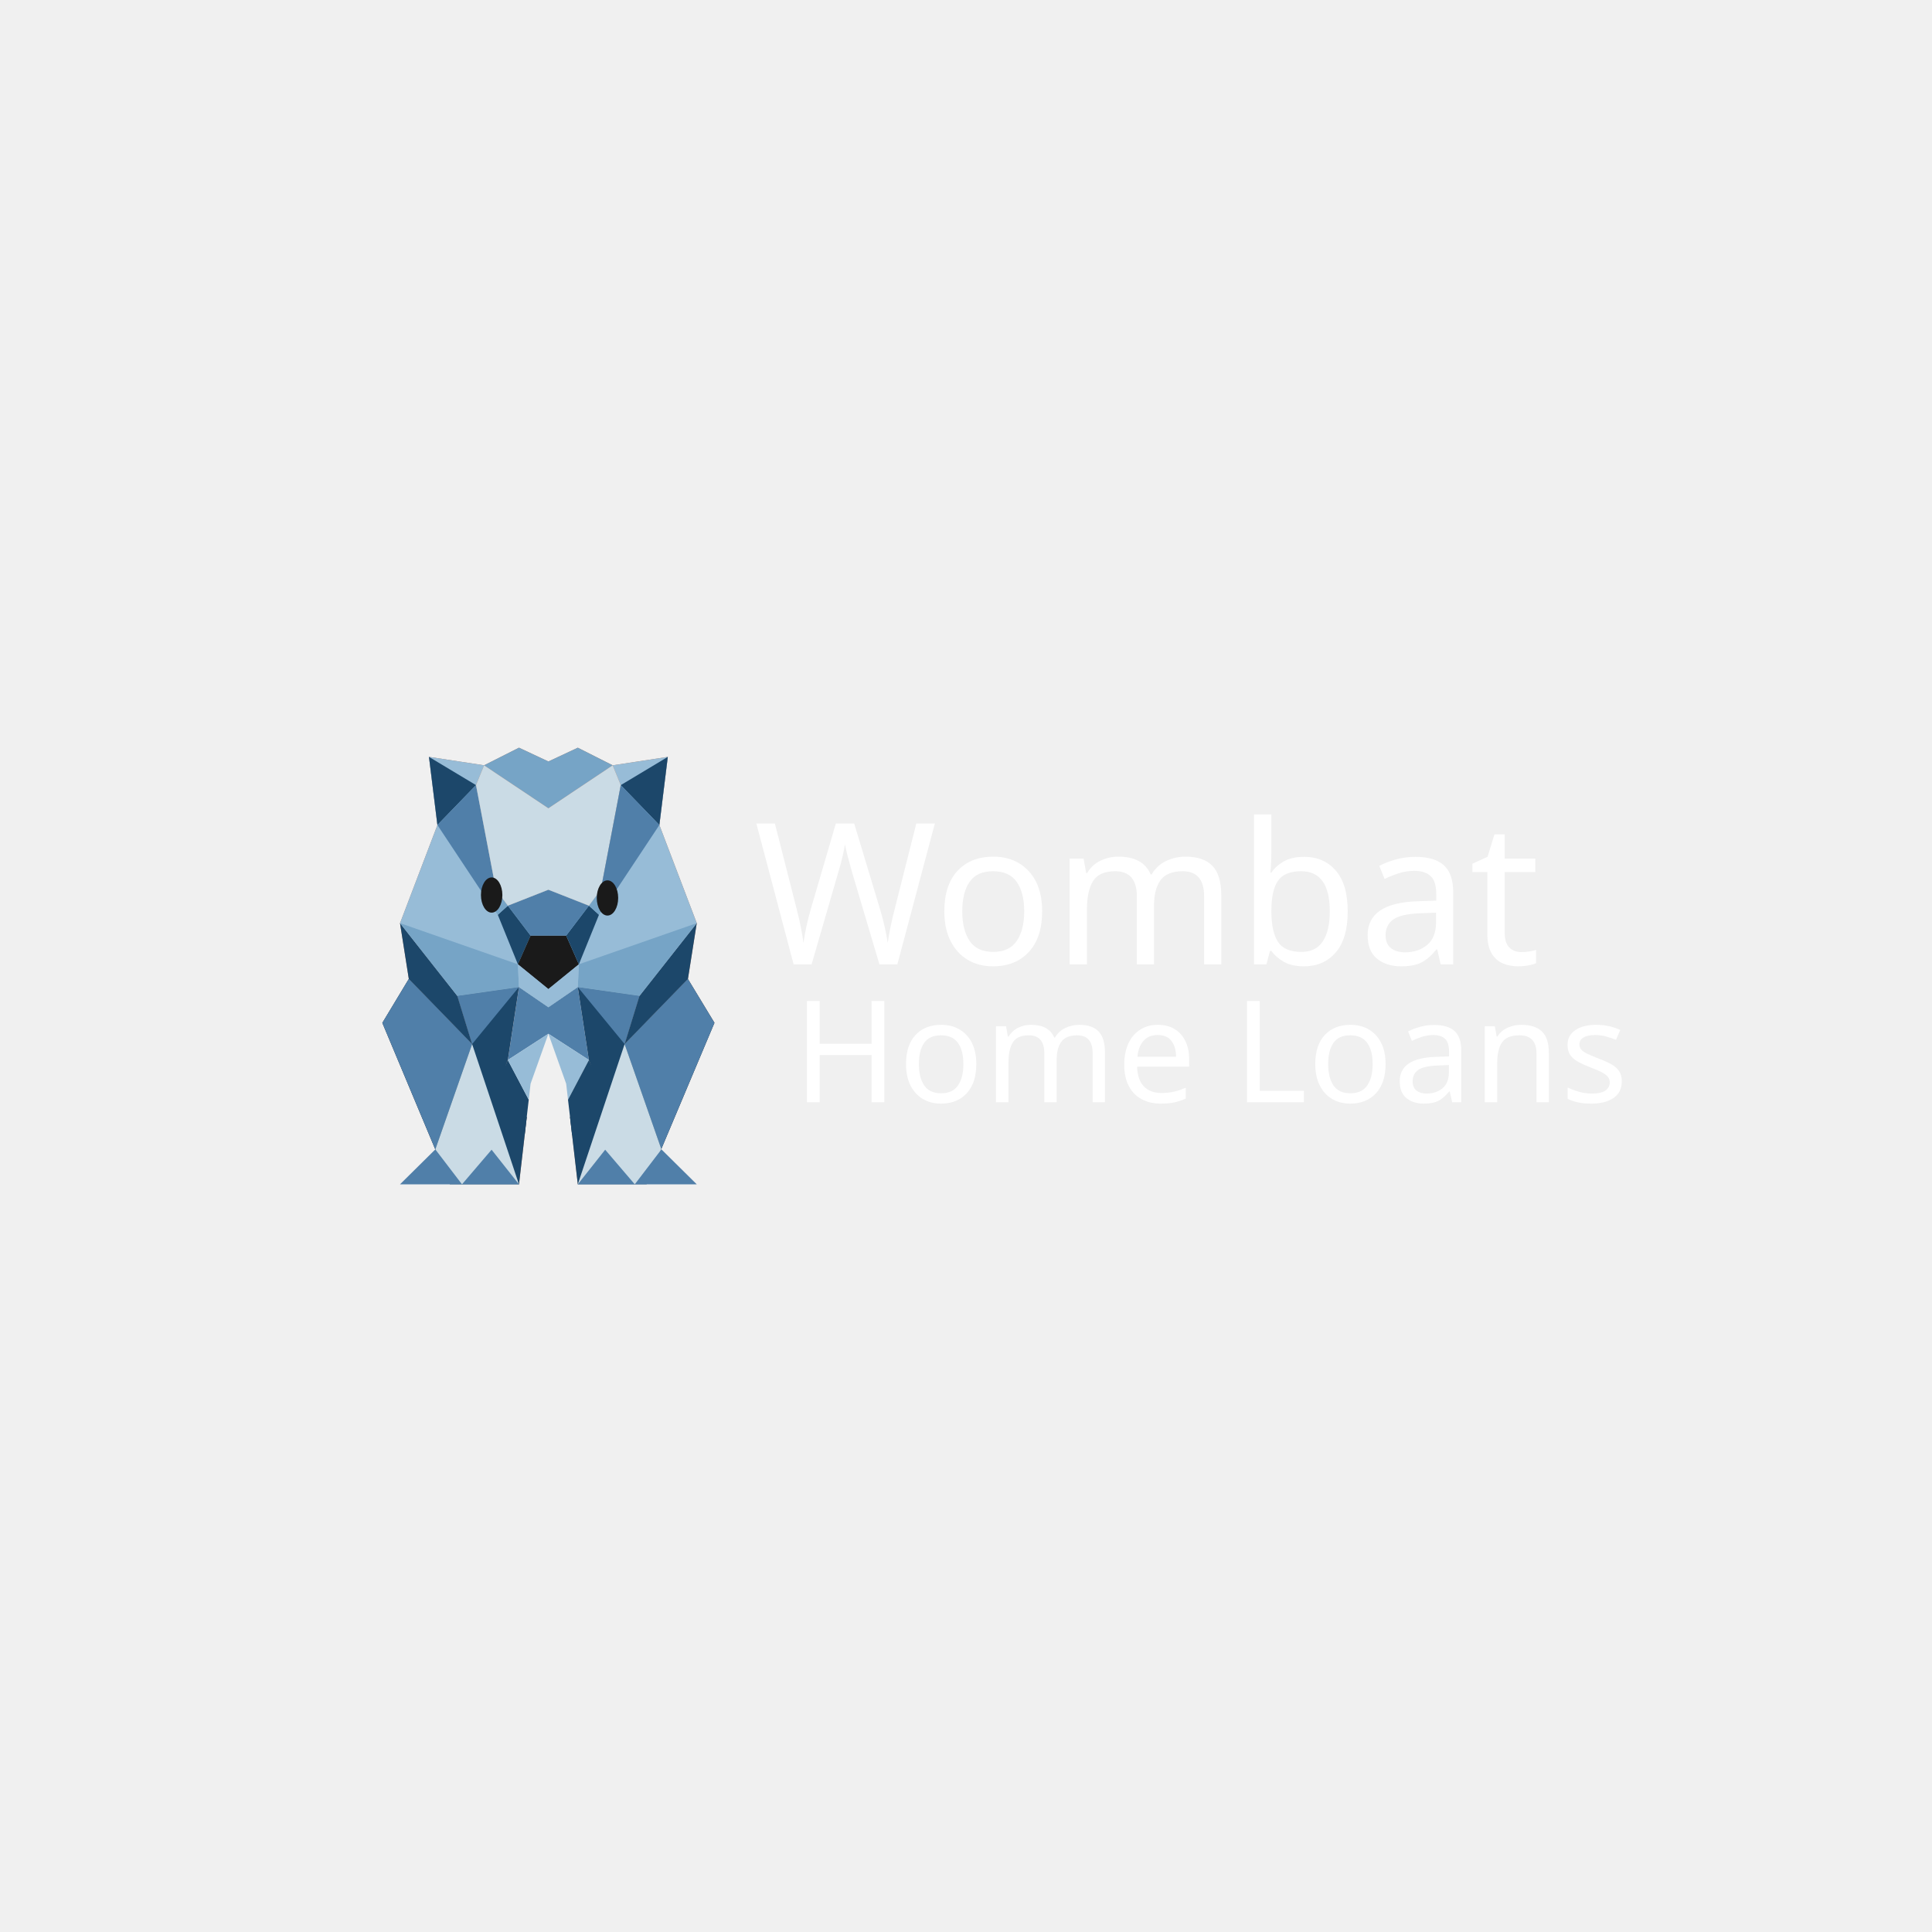
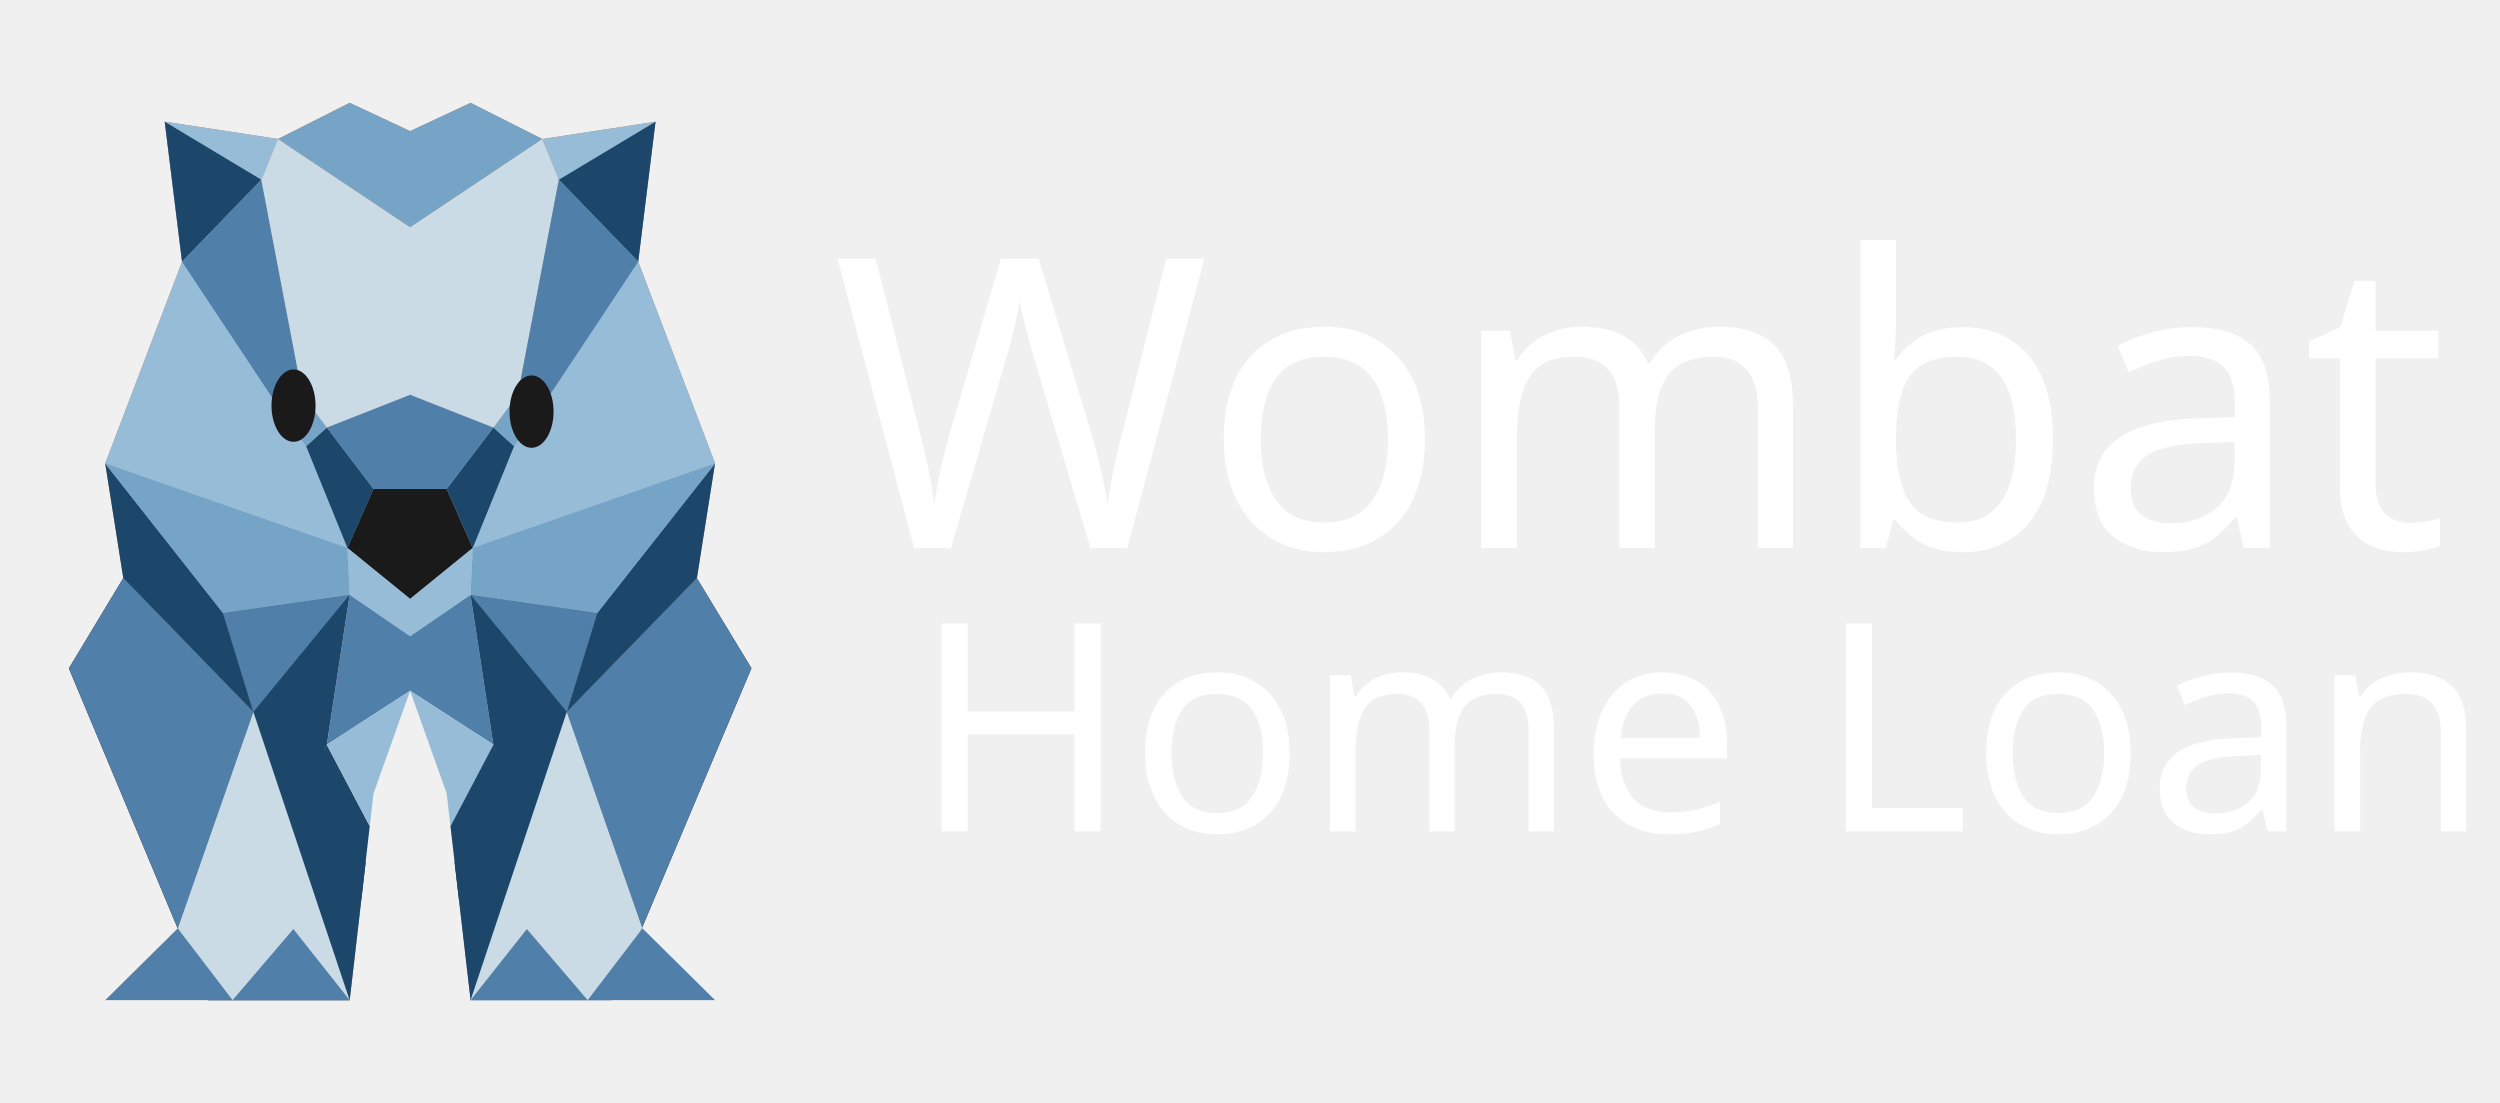
- <svg xmlns="http://www.w3.org/2000/svg" version="1.1" id="Layer_1" x="0px" y="0px" viewBox="0 0 1080 1080" style="enable-background:new 0 0 1080 1080;" xml:space="preserve">
+ <svg xmlns="http://www.w3.org/2000/svg" version="1.1" id="Layer_1" x="0px" y="0px" viewBox="195 390 680 300" style="enable-background:new 195 390 680 300;" xml:space="preserve">
  <style type="text/css">
	.st0{fill:#AF7D64;}
	.st1{fill:#1C476A;}
	.st2{fill:#507FA9;}
	.st3{fill:#CADBE5;}
	.st4{fill:#97BCD7;}
	.st5{fill:#76A4C6;}
	.st6{fill:#1A1A1A;}
	.st7{fill:#FFFFFF;}
	.st8{font-family:'Kollektif-Bold';}
	.st9{font-size:110.264px;}
	.st10{font-family:'Kollektif';}
	.st11{font-size:79.219px;}
</style>
  <g>
    <g>
      <g>
        <g>
          <g>
            <path class="st0" d="M384.55,547.23l4.93-31.15v-0.02l0.02-0.02l-20.91-54.86l4.71-38.08l-30.8,4.71l-19.49-9.84l-16.45,7.69       l-16.45-7.7l-19.49,9.84l-30.8-4.71v0.02l4.71,38.08l-20.9,54.86l4.91,31.19l-14.79,24.55l29.61,70.75l8.17,19.51h38.59       l3.16-27.28l1.2-10.34h-0.02v-0.02c-0.26-0.11-0.46-0.24-0.69-0.38c-0.24-0.16-0.46-0.29-0.7-0.45       c-0.24-0.14-0.45-0.29-0.67-0.45c-0.19-0.13-0.35-0.24-0.54-0.37c-0.05-0.06-0.11-0.11-0.18-0.14c-0.19-0.14-0.4-0.3-0.59-0.46       c-0.21-0.16-0.41-0.33-0.62-0.51c-0.21-0.18-0.4-0.35-0.61-0.54c-0.16-0.13-0.29-0.26-0.43-0.4c-0.08-0.06-0.16-0.14-0.24-0.22       c-0.16-0.16-0.3-0.3-0.46-0.46c-0.03-0.02-0.06-0.06-0.08-0.1c-0.19-0.18-0.35-0.35-0.49-0.53c-0.21-0.21-0.4-0.43-0.57-0.64       c-0.34-0.41-0.67-0.83-0.99-1.24c-0.16-0.24-0.32-0.46-0.48-0.69c-0.14-0.21-0.3-0.43-0.43-0.64v-0.02       c-0.16-0.24-0.29-0.46-0.43-0.69c-0.29-0.46-0.54-0.94-0.8-1.44c-0.11-0.21-0.22-0.45-0.34-0.65c-0.16-0.32-0.3-0.65-0.45-0.99       c-0.06-0.19-0.16-0.4-0.22-0.59c-0.1-0.22-0.18-0.45-0.26-0.67c-0.22-0.59-0.4-1.2-0.57-1.8c-0.06-0.22-0.13-0.46-0.18-0.69       c-0.06-0.26-0.13-0.51-0.18-0.77c-0.06-0.24-0.11-0.49-0.14-0.75c-0.03-0.16-0.06-0.32-0.08-0.49       c-0.05-0.22-0.08-0.45-0.11-0.69c-0.02-0.19-0.05-0.38-0.06-0.56c-0.05-0.35-0.08-0.7-0.08-1.07       c-0.03-0.24-0.03-0.49-0.05-0.73c-0.02-0.29-0.02-0.59-0.02-0.88c0-3.62,0.78-7.05,2.17-10.16v-0.02l6.22-40.79h0.02       l16.43,11.26l16.43-11.26h0.02v0.02l6.22,40.77v0.02c1.39,3.11,2.17,6.54,2.17,10.16c0,0.64-0.02,1.26-0.08,1.88       c0,0.16-0.02,0.35-0.03,0.53c-0.02,0.1-0.02,0.18-0.03,0.27c-0.02,0.18-0.03,0.37-0.06,0.56c-0.02,0.11-0.03,0.24-0.05,0.33       c-0.03,0.13-0.03,0.24-0.06,0.35c-0.02,0.18-0.05,0.33-0.08,0.49c-0.18,1.07-0.43,2.11-0.75,3.11       c-0.11,0.3-0.21,0.59-0.32,0.89c-0.64,1.79-1.48,3.46-2.49,5.04c-0.14,0.22-0.29,0.45-0.45,0.65       c-0.16,0.22-0.32,0.46-0.48,0.67c-0.16,0.21-0.32,0.43-0.49,0.64c-1,1.28-2.14,2.44-3.38,3.49c-0.18,0.18-0.38,0.34-0.57,0.49       l-0.03,0.02c-0.22,0.18-0.43,0.34-0.65,0.49c-0.22,0.19-0.48,0.37-0.72,0.53c-0.37,0.26-0.75,0.53-1.13,0.75       c-0.29,0.18-0.57,0.33-0.88,0.49l1.2,10.32l3.16,27.29h38.33l7.98-18.92v-0.02l0.35-0.83l0.02-0.02l29.69-70.48L384.55,547.23z       " />
            <g>
              <polygon class="st1" points="263.92,583.64 228.53,547.23 223.61,516.05 255.63,556.68       " />
              <path class="st1" d="M306.55,541.22v12.65l-16.43-2.11h-0.02l-6.22,40.79v0.02c-1.39,3.11-2.17,6.54-2.17,10.16        c0,0.29,0,0.59,0.02,0.88c0.02,0.24,0.02,0.49,0.05,0.73c0,0.37,0.03,0.72,0.08,1.07c0.02,0.18,0.05,0.37,0.06,0.56        c0.03,0.24,0.06,0.46,0.11,0.69c0.02,0.18,0.05,0.33,0.08,0.49c0.03,0.26,0.08,0.51,0.14,0.75c0.05,0.26,0.11,0.51,0.18,0.77        c0.05,0.22,0.11,0.46,0.18,0.69c0.18,0.61,0.35,1.21,0.57,1.8c0.08,0.22,0.16,0.45,0.26,0.67c0.06,0.19,0.16,0.4,0.22,0.59        c0.14,0.33,0.29,0.67,0.45,0.99c0.11,0.21,0.22,0.45,0.34,0.65c0.26,0.49,0.51,0.97,0.8,1.44c0.14,0.22,0.27,0.45,0.43,0.69        v0.02c0.13,0.21,0.29,0.43,0.43,0.64c0.16,0.22,0.32,0.45,0.48,0.69c0.32,0.41,0.65,0.83,0.99,1.24        c0.18,0.21,0.37,0.43,0.57,0.64c0.16,0.18,0.32,0.35,0.49,0.53c0.02,0.03,0.05,0.08,0.08,0.1c0.16,0.16,0.3,0.3,0.46,0.46        c0.08,0.08,0.16,0.16,0.24,0.22c0.14,0.14,0.27,0.27,0.43,0.4c0.21,0.19,0.4,0.37,0.61,0.54c0.21,0.18,0.41,0.35,0.62,0.51        c0.19,0.16,0.4,0.32,0.59,0.46c0.06,0.03,0.13,0.08,0.18,0.14c0.19,0.13,0.35,0.24,0.54,0.37c0.22,0.16,0.43,0.3,0.67,0.45        c0.24,0.16,0.46,0.29,0.7,0.45c0.22,0.13,0.43,0.26,0.69,0.38v0.02h0.02l-1.2,10.34l-3.16,27.28h-38.59l-8.17-19.51        l-29.61-70.75l14.79-24.55l35.4,36.4l-8.3-26.96l-32.02-40.63l31.28,23l34.66,1.45h0.02l1.8,0.08h0.02L306.55,541.22z" />
              <polygon class="st2" points="263.92,583.64 243.35,642.52 213.74,571.78 228.53,547.24       " />
              <polygon class="st2" points="290.1,551.76 263.92,583.64 255.63,556.68       " />
              <polygon class="st3" points="290.1,662.04 251.51,662.04 243.35,642.52 263.92,583.64       " />
              <polygon class="st1" points="349.17,583.64 384.56,547.23 389.48,516.05 357.47,556.68       " />
              <path class="st1" d="M399.36,571.78l-29.69,70.48l-0.02,0.02l-0.35,0.83v0.02l-7.98,18.92h-38.33l-3.16-27.29l-1.2-10.32        c0.3-0.16,0.59-0.32,0.88-0.49c0.38-0.22,0.77-0.49,1.13-0.75c0.24-0.16,0.49-0.34,0.72-0.53c0.22-0.16,0.43-0.32,0.65-0.49        l0.03-0.02c0.19-0.16,0.4-0.32,0.57-0.49c1.24-1.05,2.38-2.22,3.38-3.49c0.18-0.21,0.34-0.43,0.49-0.64        c0.16-0.21,0.32-0.45,0.48-0.67c0.16-0.21,0.3-0.43,0.45-0.65c1.01-1.58,1.85-3.25,2.49-5.04c0.11-0.3,0.21-0.59,0.32-0.89        c0.32-1.01,0.57-2.04,0.75-3.11c0.03-0.16,0.06-0.32,0.08-0.49c0.03-0.11,0.03-0.22,0.06-0.35c0.02-0.1,0.03-0.22,0.05-0.33        c0.03-0.19,0.05-0.38,0.06-0.56c0.02-0.1,0.02-0.18,0.03-0.27c0.02-0.18,0.03-0.37,0.03-0.53c0.06-0.62,0.08-1.24,0.08-1.88        c0-3.62-0.78-7.05-2.17-10.16v-0.02l-6.22-40.77v-0.02h-0.02l-16.43,2.11v-12.65l15.17-0.64l1.79-0.08h0.03l34.66-1.45        l31.27-22.99h0.02v0.02l-0.02,0.02l-11.68,14.82l-4.31,5.46l-0.48,0.61l-15.54,19.7v0.02l-8.3,26.94l35.38-36.4L399.36,571.78        z" />
              <polygon class="st2" points="399.36,571.78 369.66,642.27 369.65,642.28 349.17,583.64 384.56,547.24       " />
              <polygon class="st2" points="357.47,556.68 357.47,556.69 349.17,583.64 322.99,551.78 322.99,551.76       " />
              <polygon class="st3" points="369.66,642.27 369.65,642.28 361.32,662.04 323,662.04 349.17,583.64       " />
              <polygon class="st2" points="329.22,592.55 306.55,577.89 283.88,592.55 290.1,551.76 290.12,551.76 306.55,563.03         322.98,551.76 322.99,551.76 322.99,551.78       " />
              <polygon class="st2" points="322.98,551.76 306.55,563.03 290.12,551.76 306.55,553.87       " />
              <polygon class="st4" points="306.55,497.35 306.55,563.01 290.12,551.76 290.1,551.76 255.63,556.68 223.61,516.05         244.51,461.19 239.8,423.11 239.8,423.09 270.61,427.8 290.1,417.97 270.61,427.82 266.09,438.89 275.97,490.68         277.24,497.35 280.74,502.04 283.88,506.28       " />
              <polygon class="st1" points="289.51,539.05 278.27,511.37 283.89,506.28 296.6,522.99       " />
              <polygon class="st5" points="278.27,511.37 271.55,501.96 273.06,497.87 277.25,497.36 283.89,506.28       " />
              <polygon class="st5" points="290.1,551.76 255.63,556.68 223.61,516.05 289.51,539.05 289.58,540.5       " />
              <polygon class="st1" points="239.8,423.11 266.09,438.89 244.51,461.19       " />
              <polygon class="st2" points="266.09,438.89 244.51,461.19 271.55,501.96 273.06,497.87 277.25,497.36       " />
              <polygon class="st5" points="342.49,427.82 306.55,451.83 270.61,427.82 290.1,417.98 306.55,425.67 323,417.98       " />
              <polygon class="st4" points="389.5,516.05 389.48,516.06 389.48,516.08 389.47,516.09 377.79,530.91 373.48,536.37         373,536.98 357.48,556.69 357.47,556.69 322.99,551.76 322.98,551.76 306.55,563.01 306.55,497.35 329.22,506.28         333.7,500.24 333.7,500.22 335.85,497.35 336.6,493.44 336.6,493.43 347.02,438.89 342.49,427.82 373.29,423.11         368.59,461.19       " />
              <polygon class="st6" points="316.49,522.99 306.55,522.99 296.6,522.99 289.51,539.05 306.55,552.91 323.59,539.05       " />
              <polygon class="st1" points="323.59,539.05 334.83,511.37 329.21,506.28 316.5,522.99       " />
              <polygon class="st2" points="306.55,497.36 283.89,506.28 296.6,522.99 306.55,522.99 316.49,522.99 329.21,506.28       " />
              <polygon class="st5" points="334.83,511.37 341.55,501.96 340.04,497.87 335.85,497.36 329.21,506.28       " />
              <polygon class="st5" points="389.49,516.05 323.59,539.05 323,551.76 357.48,556.68       " />
              <polygon class="st4" points="323.6,539.05 323.54,540.5 322.99,551.76 322.98,551.76 306.55,563.03 290.12,551.76         290.1,551.76 289.57,540.5 289.51,539.05 291.38,540.58 291.39,540.58 306.55,552.91 321.72,540.58       " />
              <polygon class="st1" points="373.3,423.11 347.01,438.89 368.59,461.19       " />
              <polygon class="st3" points="347.01,438.89 335.88,497.23 335.86,497.36 329.22,506.28 306.55,497.36 283.89,506.28         277.25,497.36 266.09,438.89 270.61,427.82 306.55,451.83 342.49,427.82       " />
              <polygon class="st2" points="347.01,438.89 368.59,461.19 341.55,501.96 340.04,497.87 335.85,497.36       " />
            </g>
          </g>
        </g>
        <polygon class="st4" points="329.22,592.55 329.22,592.57 317.52,614.74 316.5,605.83 311.76,592.55 306.55,577.89    " />
        <polygon class="st1" points="335.48,606.81 319.84,634.75 318.65,624.43 317.52,614.74 329.21,592.56    " />
        <polygon class="st1" points="295.57,614.74 294.45,624.42 293.25,634.76 277.61,606.81 283.89,592.56    " />
        <polygon class="st4" points="306.55,577.89 301.33,592.55 296.59,605.83 295.57,614.74 283.88,592.57 283.88,592.55    " />
        <ellipse class="st6" cx="274.84" cy="500.33" rx="5.99" ry="9.84" />
        <ellipse class="st6" cx="339.58" cy="501.96" rx="5.99" ry="9.84" />
      </g>
      <polygon class="st2" points="258.26,662.04 274.8,642.7 290.1,662.04   " />
      <polygon class="st2" points="243.35,642.52 223.61,662.04 258.26,662.04   " />
      <polygon class="st2" points="354.84,662.04 338.3,642.7 323,662.04   " />
      <polygon class="st2" points="369.75,642.52 389.49,662.04 354.84,662.04   " />
    </g>
    <g>
      <g>
        <text transform="matrix(1 0 0 1 421.4795 539.0736)" class="st7 st8 st9">Wombat</text>
      </g>
      <g>
        <text transform="matrix(1 0 0 1 443.4009 616.1342)" class="st7 st10 st11">Home Loans</text>
      </g>
    </g>
  </g>
</svg>
